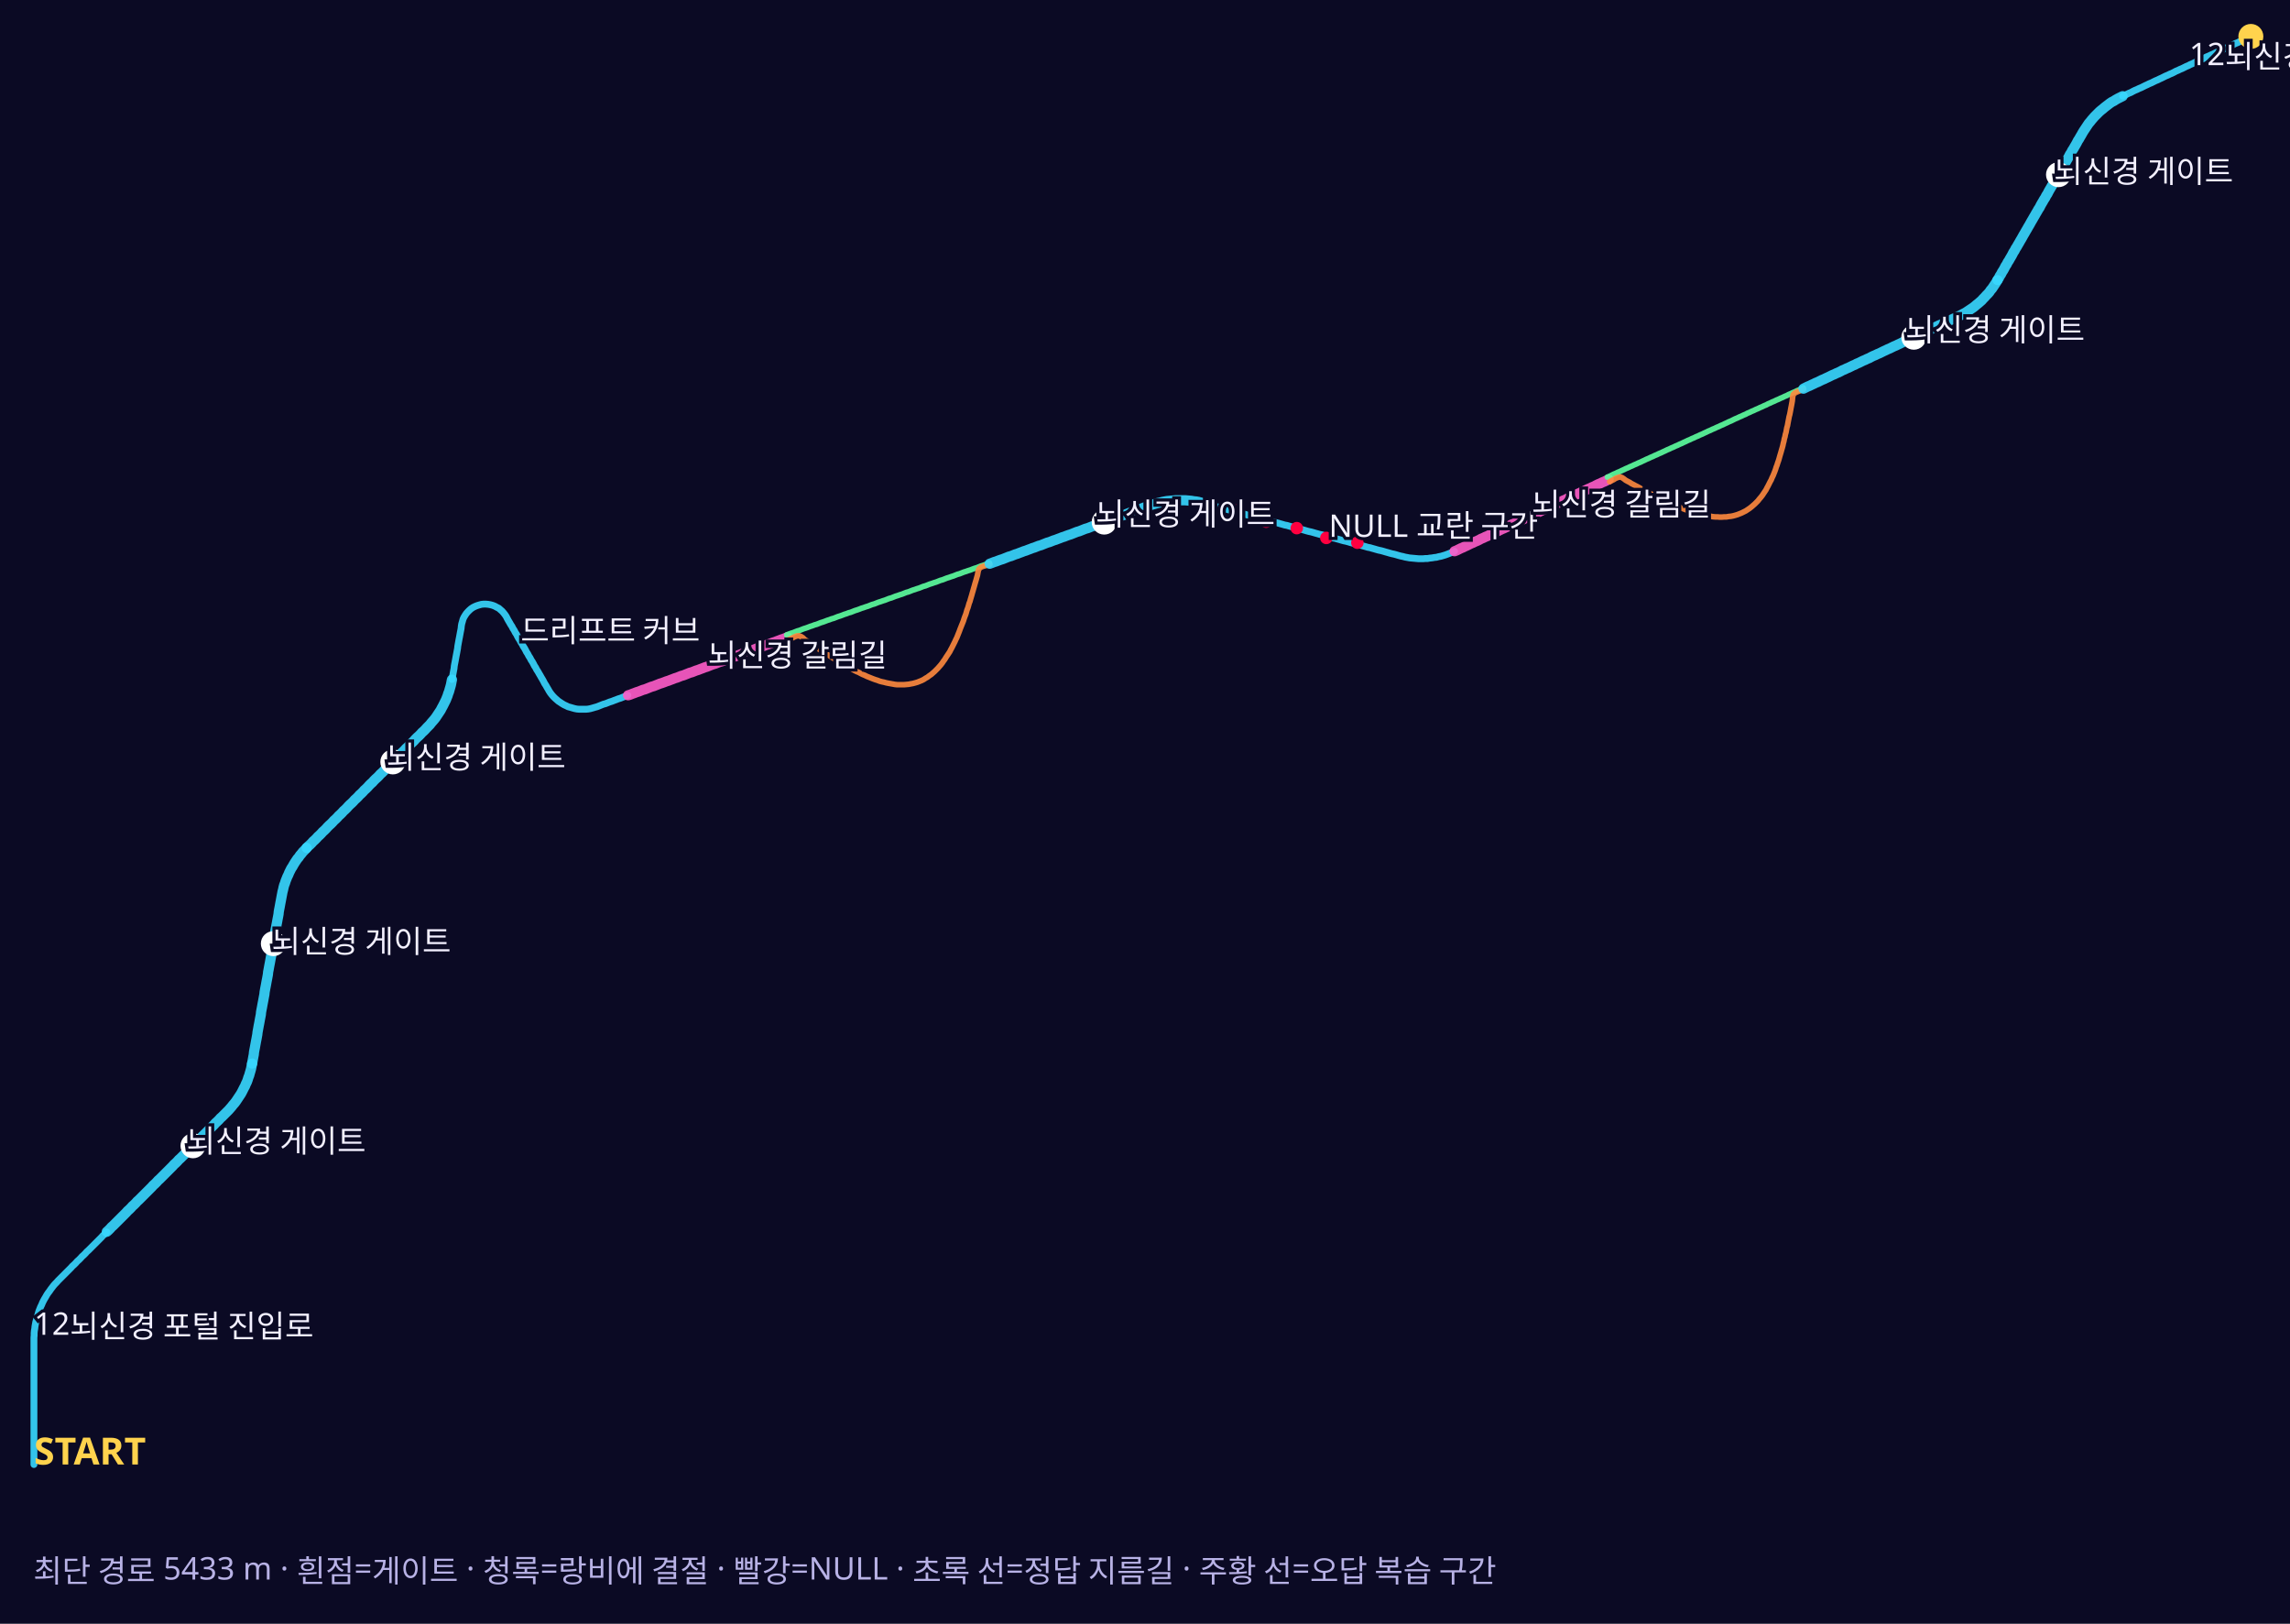
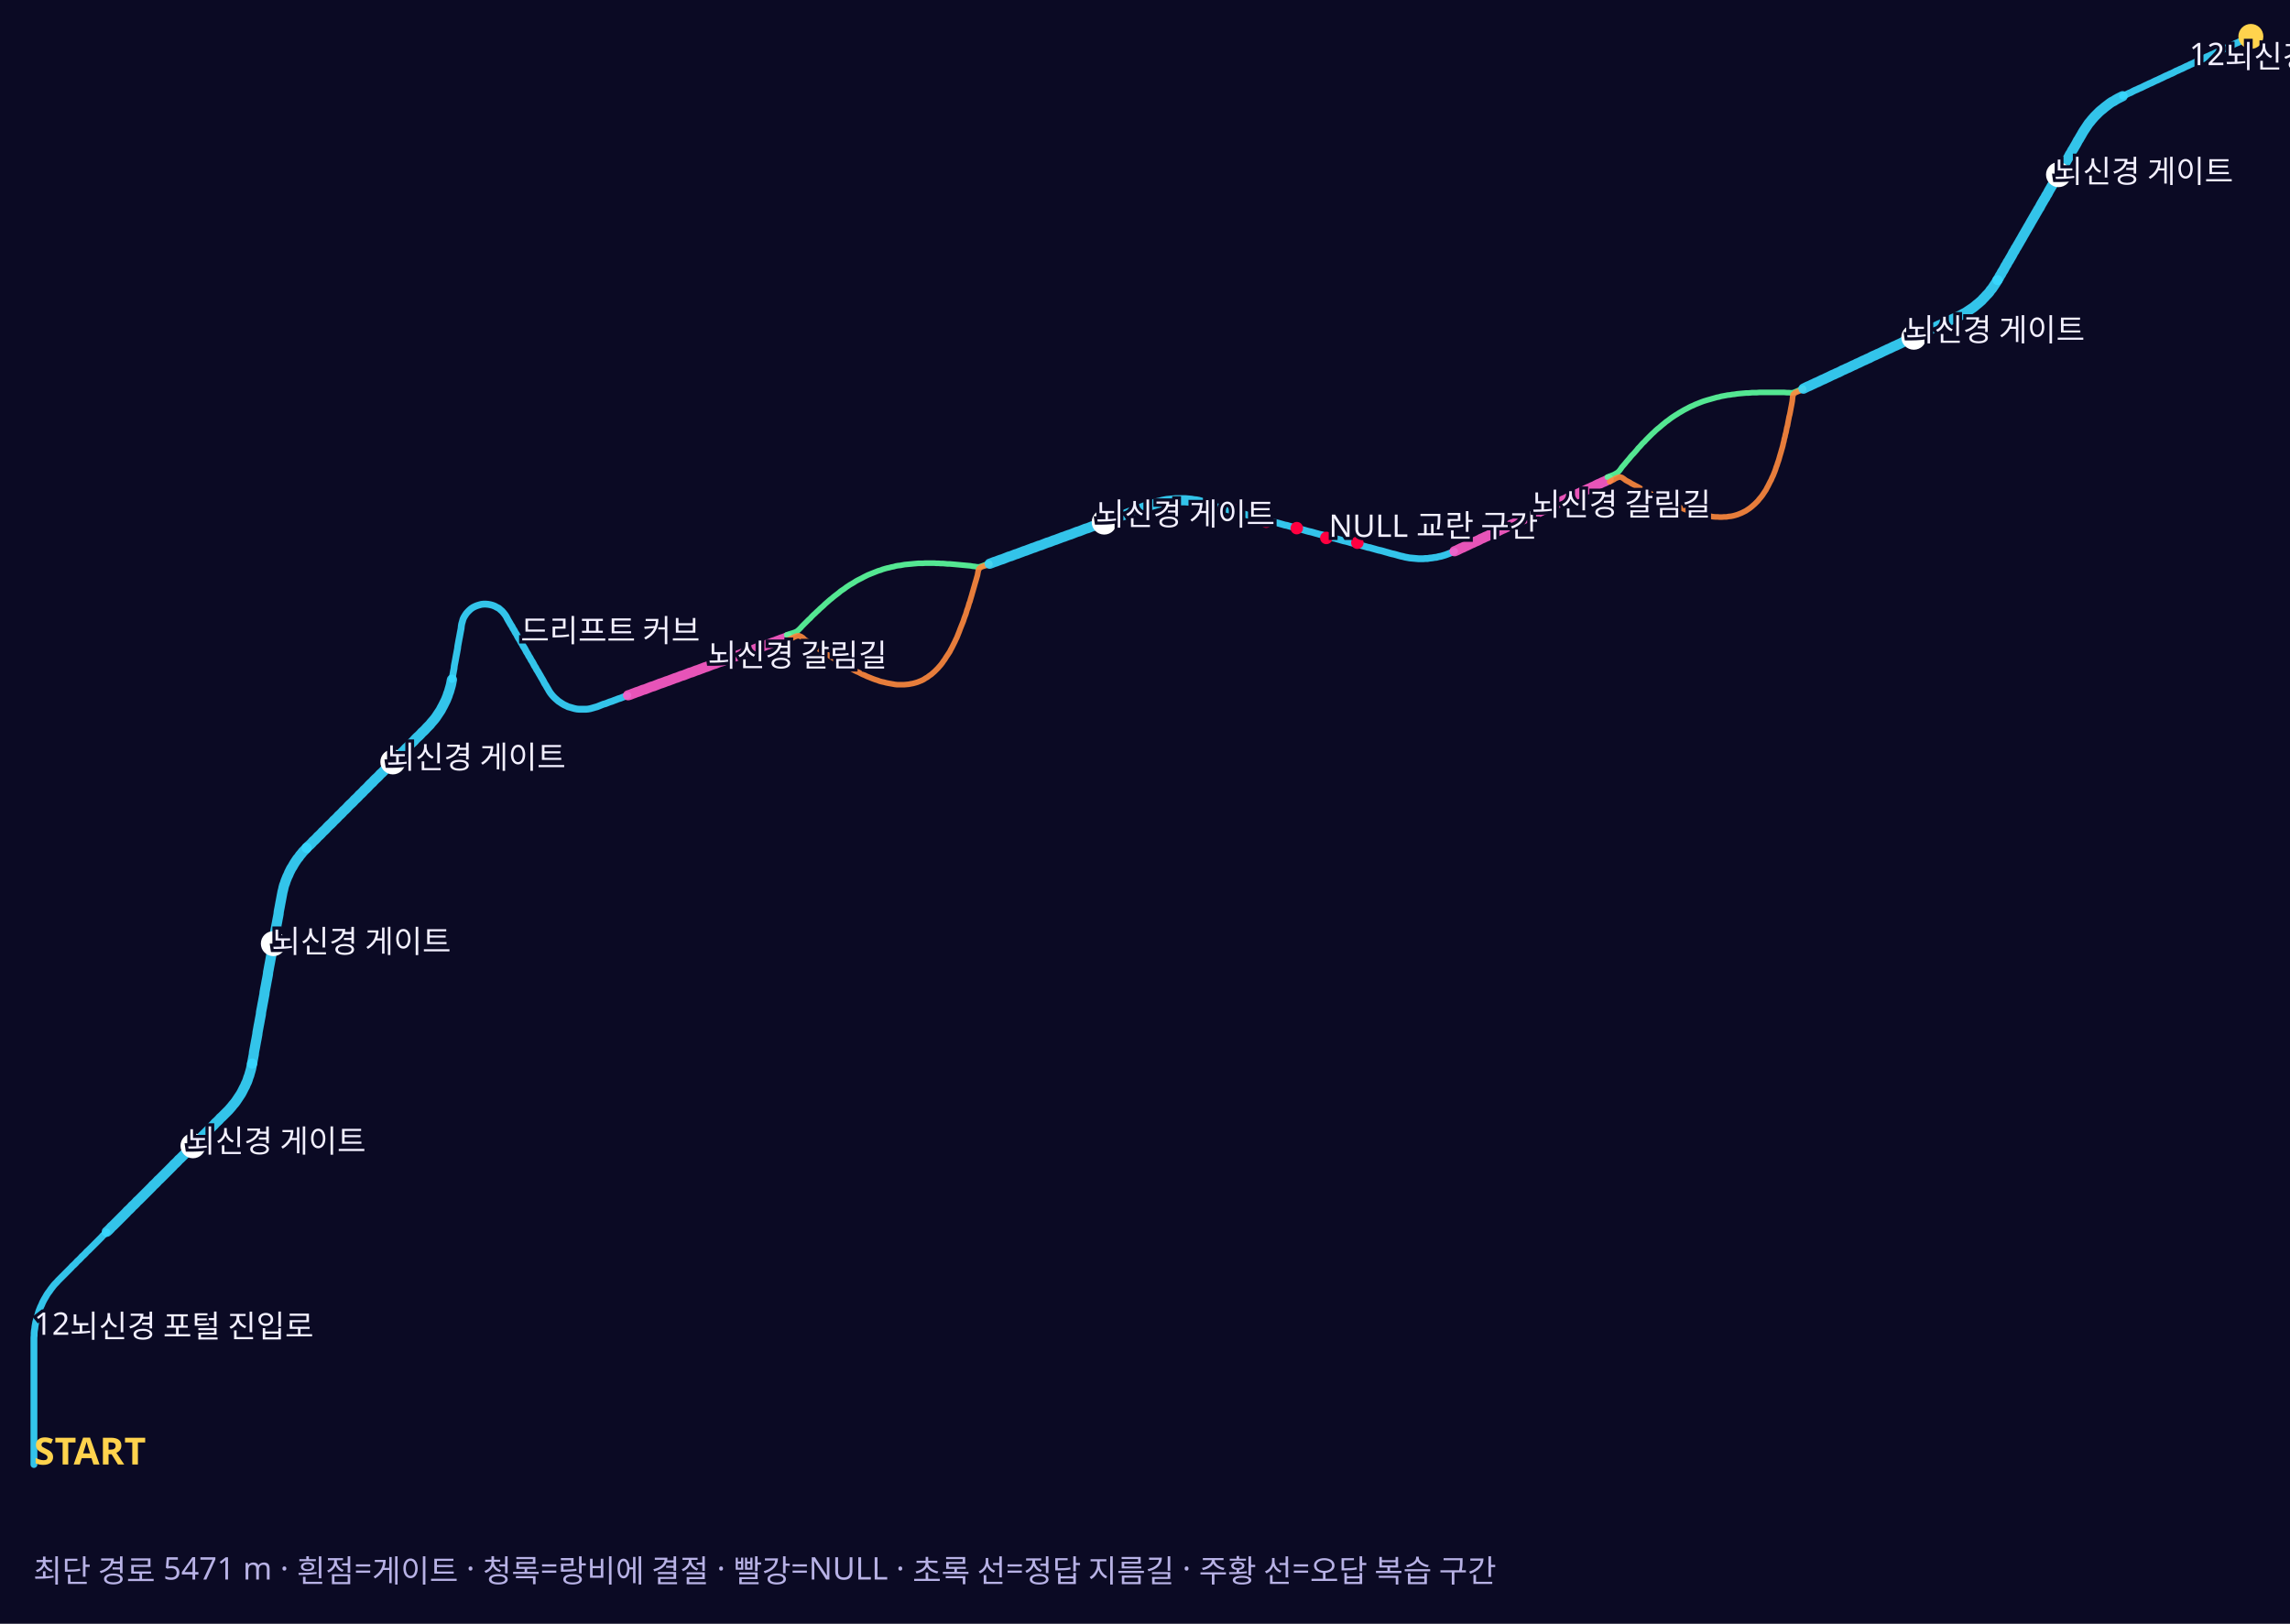
<svg xmlns="http://www.w3.org/2000/svg" width="1100" height="780" font-family="sans-serif">
  <rect width="100%" height="100%" fill="#0B0A24" />
  <polyline points="16.3,703.5 16.3,702.4 16.3,701.3 16.3,700.2 16.3,699.1 16.3,698.0 16.3,697.0 16.3,695.9 16.3,694.8 16.3,693.7 16.3,692.6 16.3,691.5 16.3,690.4 16.3,689.3 16.3,688.3 16.3,687.2 16.3,686.1 16.3,685.0 16.3,683.9 16.3,682.8 16.3,681.7 16.3,680.6 16.3,679.6 16.3,678.5 16.3,677.4 16.3,676.3 16.3,675.2 16.3,674.1 16.3,673.0 16.3,671.9 16.3,670.9 16.3,669.8 16.3,668.7 16.3,667.6 16.3,666.5 16.3,665.4 16.3,664.3 16.3,663.2 16.3,662.2 16.3,661.1 16.3,660.0 16.3,658.9 16.3,657.8 16.3,656.7 16.3,655.6 16.3,654.5 16.3,653.4 16.3,652.4 16.3,651.3 16.3,650.2 16.3,649.1 16.3,648.0 16.3,646.9 16.3,645.8 16.3,644.7 16.3,643.7 16.3,642.6 16.4,641.5 16.4,640.4 16.5,639.3 16.7,638.2 16.8,637.2 17.0,636.1 17.2,635.0 17.5,634.0 17.8,632.9 18.1,631.9 18.4,630.8 18.7,629.8 19.1,628.8 19.5,627.8 20.0,626.8 20.4,625.8 20.9,624.8 21.4,623.9 22.0,622.9 22.5,622.0 23.1,621.1 23.8,620.2 24.4,619.3 25.1,618.4 25.7,617.6 26.4,616.8 27.2,616.0 27.9,615.2 28.7,614.4 29.5,613.6 30.2,612.9 31.0,612.1 31.8,611.3 32.5,610.6 33.3,609.8 34.1,609.0 34.8,608.2 35.6,607.5 36.4,606.7 37.1,605.9 37.9,605.2 38.7,604.4 39.4,603.6 40.2,602.9 41.0,602.1 41.7,601.3 42.5,600.6 43.3,599.8 44.1,599.0 44.8,598.3 45.6,597.5 46.4,596.7 47.1,596.0 47.9,595.2 48.7,594.4 49.4,593.6 50.2,592.9 51.0,592.1 51.3,591.8" fill="none" stroke="#37D8FF" stroke-width="3.3" stroke-linecap="round" opacity="0.9" />
  <polyline points="51.3,591.7 52.1,591.0 52.9,590.2 53.6,589.4 54.4,588.7 55.2,587.9 56.0,587.1 56.7,586.4 57.5,585.6 58.3,584.8 59.0,584.1 59.8,583.3 60.6,582.5 61.3,581.7 62.1,581.0 62.9,580.2 63.6,579.4 64.4,578.7 65.2,577.9 65.9,577.1 66.7,576.4 67.5,575.6 68.3,574.8 69.0,574.1 69.8,573.3 70.6,572.5 71.3,571.8 72.1,571.0 72.9,570.2 73.6,569.4 74.4,568.7 75.2,567.9 75.9,567.1 76.7,566.4 77.5,565.6 78.3,564.8 79.0,564.1 79.8,563.3 80.6,562.5 81.3,561.8 82.1,561.0 82.9,560.2 83.6,559.4 84.4,558.7 85.2,557.9 85.9,557.1 86.7,556.4 87.5,555.6 88.3,554.8 89.0,554.1 89.8,553.3 90.6,552.5 91.3,551.8 92.1,551.0 92.9,550.2 93.6,549.4 94.4,548.7 95.2,547.9 95.9,547.1 96.7,546.4 97.5,545.6 98.3,544.8 99.0,544.1 99.8,543.3 100.6,542.5 101.3,541.8 102.1,541.0 102.9,540.2 103.6,539.4 104.4,538.7 105.2,537.9 105.9,537.1 106.7,536.4 107.5,535.6 108.3,534.8 109.0,534.1 109.8,533.3 110.5,532.5 111.2,531.7 111.9,530.8 112.6,530.0 113.3,529.1 113.9,528.2 114.5,527.3 115.1,526.4 115.7,525.5 116.2,524.6 116.7,523.6 117.2,522.6 117.7,521.7 118.1,520.7 118.6,519.7 119.0,518.6 119.3,517.6 119.7,516.6 120.0,515.5 120.3,514.5 120.6,513.4 120.8,512.4 121.0,511.3 121.1,510.9" fill="none" stroke="#37D8FF" stroke-width="4.9" stroke-linecap="round" opacity="0.9" />
  <polyline points="121.1,510.9 121.3,509.8 121.5,508.7 121.7,507.6 121.9,506.6 122.0,505.5 122.2,504.4 122.4,503.4 122.6,502.3 122.8,501.2 123.0,500.1 123.2,499.1 123.4,498.0 123.6,496.9 123.7,495.9 123.9,494.8 124.1,493.7 124.3,492.6 124.5,491.6 124.7,490.5 124.9,489.4 125.1,488.4 125.3,487.3 125.4,486.2 125.6,485.1 125.8,484.1 126.0,483.0 126.2,481.9 126.4,480.9 126.6,479.8 126.8,478.7 127.0,477.7 127.1,476.6 127.3,475.5 127.5,474.4 127.7,473.4 127.9,472.3 128.1,471.2 128.3,470.2 128.5,469.1 128.7,468.0 128.8,466.9 129.0,465.9 129.2,464.8 129.4,463.7 129.6,462.7 129.8,461.6 130.0,460.5 130.2,459.4 130.4,458.4 130.5,457.3 130.7,456.2 130.9,455.2 131.1,454.1 131.3,453.0 131.5,451.9 131.7,450.9 131.9,449.8 132.1,448.7 132.2,447.7 132.4,446.6 132.6,445.5 132.8,444.4 133.0,443.4 133.2,442.3 133.4,441.2 133.6,440.2 133.8,439.1 133.9,438.0 134.1,436.9 134.3,435.9 134.5,434.8 134.7,433.7 134.9,432.7 135.1,431.6 135.3,430.5 135.5,429.5 135.7,428.4 136.0,427.3 136.2,426.3 136.5,425.2 136.9,424.2 137.2,423.2 137.6,422.2 138.0,421.2 138.5,420.2 138.9,419.2 139.4,418.2 139.9,417.2 140.5,416.3 141.0,415.4 141.6,414.4 142.2,413.5 142.8,412.6 143.5,411.8 144.1,410.9 144.8,410.1 145.5,409.2 146.3,408.4 147.0,407.7 147.3,407.3" fill="none" stroke="#37D8FF" stroke-width="4.9" stroke-linecap="round" opacity="0.9" />
  <polyline points="147.3,407.3 148.1,406.5 148.9,405.8 149.7,405.0 150.4,404.2 151.2,403.5 152.0,402.7 152.7,401.9 153.5,401.2 154.3,400.4 155.0,399.6 155.8,398.9 156.6,398.1 157.3,397.3 158.1,396.5 158.9,395.8 159.7,395.0 160.4,394.2 161.2,393.5 162.0,392.7 162.7,391.9 163.5,391.2 164.3,390.4 165.0,389.6 165.8,388.9 166.6,388.1 167.3,387.3 168.1,386.5 168.9,385.8 169.7,385.0 170.4,384.2 171.2,383.5 172.0,382.7 172.7,381.9 173.5,381.2 174.3,380.4 175.0,379.6 175.8,378.9 176.6,378.1 177.3,377.3 178.1,376.5 178.9,375.8 179.6,375.0 180.4,374.2 181.2,373.5 182.0,372.7 182.7,371.9 183.5,371.2 184.3,370.4 185.0,369.6 185.8,368.9 186.6,368.1 187.3,367.3 188.1,366.5 188.9,365.8 189.6,365.0 190.4,364.2 191.2,363.5 192.0,362.7 192.7,361.9 193.5,361.2 194.3,360.4 195.0,359.6 195.8,358.9 196.6,358.1 197.3,357.3 198.1,356.6 198.9,355.8 199.6,355.0 200.4,354.2 201.2,353.5 202.0,352.7 202.7,351.9 203.5,351.2 204.3,350.4 205.0,349.6 205.8,348.8 206.5,348.1 207.2,347.2 207.9,346.4 208.6,345.6 209.3,344.7 209.9,343.8 210.5,342.9 211.1,342.0 211.7,341.1 212.2,340.1 212.7,339.2 213.2,338.2 213.7,337.2 214.2,336.2 214.6,335.2 215.0,334.2 215.3,333.2 215.7,332.2 216.0,331.1 216.3,330.1 216.6,329.0 216.8,328.0 217.0,326.9 217.1,326.5" fill="none" stroke="#37D8FF" stroke-width="4.9" stroke-linecap="round" opacity="0.9" />
  <polyline points="217.1,326.4 217.3,325.3 217.5,324.3 217.7,323.2 217.9,322.1 218.1,321.1 218.2,320.0 218.4,318.9 218.6,317.9 218.8,316.8 219.0,315.7 219.2,314.6 219.4,313.6 219.6,312.5 219.8,311.4 219.9,310.4 220.1,309.3 220.3,308.2 220.5,307.1 220.7,306.1 220.9,305.0 221.1,303.9 221.3,302.9 221.5,301.8 221.6,300.7 221.8,299.6 222.1,298.6 222.4,297.5 222.8,296.6 223.4,295.6 224.0,294.7 224.7,293.9 225.5,293.1 226.3,292.4 227.2,291.8 228.2,291.3 229.2,290.9 230.2,290.6 231.3,290.3 232.4,290.2 233.4,290.2 234.5,290.3 235.6,290.5 236.7,290.8 237.7,291.2 238.6,291.7 239.6,292.2 240.4,292.9 241.2,293.6 241.9,294.4 242.6,295.3 243.2,296.2 243.7,297.2 244.2,298.1 244.8,299.1 245.3,300.0 245.9,300.9 246.4,301.9 247.0,302.8 247.5,303.8 248.1,304.7 248.6,305.7 249.1,306.6 249.7,307.5 250.2,308.5 250.8,309.4 251.3,310.4 251.9,311.3 252.4,312.2 252.9,313.2 253.5,314.1 254.0,315.1 254.6,316.0 255.1,317.0 255.7,317.9 256.2,318.8 256.7,319.8 257.3,320.7 257.8,321.7 258.4,322.6 258.9,323.5 259.5,324.5 260.0,325.4 260.6,326.4 261.1,327.3 261.6,328.3 262.2,329.2 262.7,330.1 263.3,331.1 263.8,332.0 264.4,332.9 265.1,333.8 265.8,334.6 266.6,335.4 267.4,336.1 268.2,336.8 269.1,337.4 270.0,338.0 271.0,338.6 271.9,339.0 272.9,339.5 274.0,339.8 275.0,340.1 276.1,340.4 277.1,340.6 278.2,340.7 279.3,340.7 280.4,340.7 281.5,340.7 282.6,340.6 283.6,340.4 284.7,340.1 285.7,339.8 286.8,339.5 287.8,339.1 288.8,338.7 289.8,338.3 290.9,338.0 291.9,337.6 292.9,337.2 293.9,336.9 294.9,336.5 296.0,336.1 297.0,335.7 298.0,335.4 299.0,335.0 300.0,334.6 301.1,334.3 301.6,334.0" fill="none" stroke="#37D8FF" stroke-width="3.3" stroke-linecap="round" opacity="0.9" />
  <polyline points="301.7,334.0 302.7,333.7 303.7,333.3 304.8,332.9 305.8,332.5 306.8,332.2 307.8,331.8 308.8,331.4 309.9,331.1 310.9,330.7 311.9,330.3 312.9,329.9 314.0,329.6 315.0,329.2 316.0,328.8 317.0,328.4 318.0,328.1 319.1,327.7 320.1,327.3 321.1,327.0 322.1,326.6 323.2,326.2 324.2,325.8 325.2,325.5 326.2,325.1 327.2,324.7 328.3,324.4 329.3,324.0 330.3,323.6 331.3,323.2 332.4,322.9 333.4,322.5 334.4,322.1 335.4,321.8 336.4,321.4 337.5,321.0 338.5,320.6 339.5,320.3 340.5,319.9 341.5,319.5 342.6,319.1 343.6,318.8 344.6,318.4 345.6,318.0 346.7,317.7 347.7,317.3 348.7,316.9 349.7,316.5 350.7,316.2 351.8,315.8 352.8,315.4 353.8,315.1 354.8,314.7 355.9,314.3 356.9,313.9 357.9,313.6 358.9,313.2 359.9,312.8 361.0,312.5 362.0,312.1 363.0,311.7 364.0,311.3 365.1,311.0 366.1,310.6 367.1,310.2 368.1,309.8 369.1,309.5 370.2,309.1 371.2,308.7 372.2,308.4 373.2,308.0 374.3,307.6 375.3,307.2 376.3,306.9 377.3,306.5 378.3,306.1 378.3,306.1" fill="none" stroke="#FF5CC8" stroke-width="4.9" stroke-linecap="round" opacity="0.9" />
-   <polyline points="377.9,305.0 378.9,304.6 380.0,304.2 381.0,303.9 382.0,303.5 383.0,303.1 384.1,302.8 385.1,302.4 386.1,302.0 387.1,301.7 388.2,301.3 389.2,300.9 390.2,300.6 391.2,300.2 392.3,299.9 393.3,299.5 394.3,299.1 395.3,298.8 396.4,298.4 397.4,298.0 398.4,297.7 399.4,297.3 400.5,297.0 401.5,296.6 402.5,296.2 403.5,295.9 404.6,295.5 405.6,295.1 406.6,294.8 407.6,294.4 408.7,294.1 409.7,293.7 410.7,293.3 411.7,293.0 412.8,292.6 413.8,292.2 414.8,291.9 415.9,291.5 416.9,291.2 417.9,290.8 418.9,290.4 420.0,290.1 421.0,289.7 422.0,289.3 423.0,289.0 424.1,288.6 425.1,288.3 426.1,287.9 427.1,287.5 428.2,287.2 429.2,286.8 430.2,286.4 431.2,286.1 432.3,285.7 433.3,285.4 434.3,285.0 435.3,284.6 436.4,284.3 437.4,283.9 438.4,283.5 439.4,283.2 440.5,282.8 441.5,282.5 442.5,282.1 443.5,281.7 444.6,281.4 445.6,281.0 446.6,280.6 447.6,280.3 448.7,279.9 449.7,279.6 450.7,279.2 451.7,278.8 452.8,278.5 453.8,278.1 454.8,277.7 455.8,277.4 456.9,277.0 457.9,276.7 458.9,276.3 459.9,275.9 461.0,275.6 462.0,275.2 463.0,274.8 464.0,274.5 465.1,274.1 466.1,273.8 467.1,273.4 468.2,273.0 469.2,272.7 470.2,272.3 471.2,271.9 472.2,271.6 473.3,271.2 474.3,270.8 475.3,270.4 475.3,270.4" fill="none" stroke="#5CFF9D" stroke-width="2.7" stroke-linecap="round" opacity="0.9" />
+   <polyline points="377.9,305.0 379.0,304.6 380.0,304.3 381.0,304.0 382.1,303.6 383.0,303.1 383.8,302.4 384.6,301.6 385.3,300.8 386.1,300.0 386.8,299.3 387.6,298.5 388.4,297.7 389.2,297.0 389.9,296.2 390.7,295.4 391.5,294.7 392.3,293.9 393.1,293.2 393.9,292.4 394.7,291.7 395.5,291.0 396.3,290.2 397.1,289.5 397.9,288.8 398.7,288.1 399.6,287.4 400.4,286.7 401.3,286.0 402.1,285.4 403.0,284.7 403.8,284.0 404.7,283.4 405.6,282.8 406.5,282.1 407.4,281.5 408.3,280.9 409.2,280.4 410.2,279.8 411.1,279.2 412.0,278.7 413.0,278.2 414.0,277.7 414.9,277.2 415.9,276.7 416.9,276.2 417.9,275.8 418.9,275.4 419.9,275.0 420.9,274.6 421.9,274.2 423.0,273.9 424.0,273.5 425.0,273.2 426.1,272.9 427.1,272.7 428.2,272.4 429.3,272.2 430.3,271.9 431.4,271.7 432.5,271.6 433.5,271.4 434.6,271.2 435.7,271.1 436.8,271.0 437.9,270.9 438.9,270.8 440.0,270.7 441.1,270.6 442.2,270.6 443.3,270.6 444.4,270.5 445.5,270.5 446.5,270.5 447.6,270.5 448.7,270.5 449.8,270.6 450.9,270.6 452.0,270.7 453.1,270.7 454.2,270.8 455.2,270.9 456.3,270.9 457.4,271.0 458.5,271.1 459.6,271.2 460.7,271.3 461.7,271.4 462.8,271.5 463.9,271.6 465.0,271.7 466.1,271.8 467.2,272.0 468.2,272.1 469.3,272.3 470.4,272.3 471.4,272.0 472.5,271.6 473.5,271.2 474.5,270.8 475.3,270.5" fill="none" stroke="#5CFF9D" stroke-width="2.7" stroke-linecap="round" opacity="0.9" />
  <polyline points="378.8,307.3 379.8,306.9 380.7,306.4 381.7,305.9 382.7,305.5 383.8,305.4 384.8,305.8 385.7,306.4 386.5,307.2 387.4,307.8 388.3,308.4 389.2,309.0 390.1,309.6 391.0,310.2 391.9,310.8 392.8,311.4 393.7,312.0 394.6,312.6 395.6,313.2 396.5,313.8 397.4,314.4 398.3,314.9 399.2,315.5 400.2,316.1 401.1,316.7 402.0,317.2 402.9,317.8 403.9,318.4 404.8,318.9 405.8,319.4 406.7,320.0 407.6,320.5 408.6,321.0 409.6,321.6 410.5,322.1 411.5,322.6 412.5,323.0 413.4,323.5 414.4,324.0 415.4,324.4 416.4,324.9 417.4,325.3 418.4,325.7 419.4,326.1 420.5,326.5 421.5,326.8 422.5,327.2 423.6,327.5 424.6,327.7 425.7,328.0 426.7,328.2 427.8,328.4 428.9,328.6 430.0,328.8 431.0,328.9 432.1,328.9 433.2,328.9 434.3,328.9 435.4,328.8 436.5,328.7 437.5,328.5 438.6,328.3 439.7,328.0 440.7,327.7 441.7,327.3 442.7,326.9 443.7,326.4 444.6,325.8 445.5,325.3 446.4,324.6 447.3,324.0 448.1,323.3 448.9,322.6 449.7,321.8 450.5,321.0 451.2,320.2 451.9,319.4 452.6,318.5 453.2,317.6 453.8,316.8 454.4,315.8 455.0,314.9 455.6,314.0 456.2,313.1 456.7,312.1 457.2,311.2 457.7,310.2 458.2,309.2 458.7,308.2 459.1,307.3 459.6,306.3 460.0,305.3 460.4,304.3 460.8,303.3 461.2,302.2 461.6,301.2 462.0,300.2 462.4,299.2 462.8,298.2 463.1,297.2 463.5,296.1 463.9,295.1 464.2,294.1 464.5,293.0 464.9,292.0 465.2,291.0 465.5,289.9 465.9,288.9 466.2,287.8 466.5,286.8 466.8,285.8 467.1,284.7 467.4,283.7 467.7,282.6 468.0,281.6 468.3,280.5 468.6,279.5 468.9,278.5 469.2,277.4 469.5,276.4 469.7,275.3 469.9,274.2 470.3,273.2 471.1,272.5 472.1,272.1 473.1,271.8 474.2,271.5 475.2,271.2 475.5,271.1" fill="none" stroke="#FF8A3D" stroke-width="2.7" stroke-linecap="round" opacity="0.9" />
  <polyline points="475.4,270.8 476.5,270.4 477.5,270.0 478.5,269.7 479.5,269.3 480.6,268.9 481.6,268.6 482.6,268.2 483.6,267.8 484.6,267.4 485.7,267.1 486.7,266.7 487.7,266.3 488.7,266.0 489.7,265.6 490.8,265.2 491.8,264.8 492.8,264.5 493.8,264.1 494.9,263.7 495.9,263.3 496.9,263.0 497.9,262.6 498.9,262.2 500.0,261.9 501.0,261.5 502.0,261.1 503.0,260.7 504.1,260.4 505.1,260.0 506.1,259.6 507.1,259.3 508.1,258.9 509.2,258.5 510.2,258.1 511.2,257.8 512.2,257.4 513.3,257.0 514.3,256.7 515.3,256.3 516.3,255.9 517.3,255.5 518.4,255.2 519.4,254.8 520.4,254.4 521.4,254.0 522.5,253.7 523.5,253.3 524.5,252.9 525.5,252.6 526.5,252.2 527.6,251.8 528.6,251.4 529.6,251.1 530.6,250.7 531.7,250.3 532.7,250.0 533.7,249.6 534.7,249.2 535.7,248.8 536.8,248.5 537.8,248.1 538.8,247.7 539.8,247.4 540.9,247.0 541.9,246.6 542.9,246.2 543.9,245.9 544.9,245.5 546.0,245.1 547.0,244.7 548.0,244.4 549.0,244.0 550.1,243.6 551.1,243.3 552.1,242.9 553.1,242.5 554.2,242.2 555.2,241.9 556.3,241.6 557.3,241.4 558.4,241.1 559.4,240.9 560.5,240.7 561.6,240.6 562.7,240.5 563.8,240.4 564.8,240.3 565.9,240.3 567.0,240.3 568.1,240.3 569.2,240.3 570.3,240.4 571.4,240.5 572.4,240.6 573.5,240.8 574.6,240.9 575.7,241.1 576.7,241.4 577.8,241.6 578.2,241.7" fill="none" stroke="#37D8FF" stroke-width="4.9" stroke-linecap="round" opacity="0.9" />
  <polyline points="578.2,241.7 579.3,242.0 580.3,242.3 581.4,242.6 582.4,242.9 583.5,243.2 584.5,243.4 585.6,243.7 586.6,244.0 587.7,244.3 588.7,244.6 589.8,244.8 590.8,245.1 591.9,245.4 592.9,245.7 594.0,246.0 595.0,246.2 596.1,246.5 597.1,246.8 598.2,247.1 599.2,247.4 600.3,247.7 601.3,247.9 602.4,248.2 603.5,248.5 604.5,248.8 605.6,249.1 606.6,249.3 607.7,249.6 608.7,249.9 609.8,250.2 610.8,250.5 611.9,250.8 612.9,251.0 614.0,251.3 615.0,251.6 616.1,251.9 617.1,252.2 618.2,252.4 619.2,252.7 620.3,253.0 621.3,253.3 622.4,253.6 623.4,253.8 624.5,254.1 625.5,254.4 626.6,254.7 627.6,255.0 628.7,255.3 629.7,255.5 630.8,255.8 631.8,256.1 632.9,256.4 633.9,256.7 635.0,256.9 636.0,257.2 637.1,257.5 638.1,257.8 639.2,258.1 640.2,258.4 641.3,258.6 642.3,258.9 643.4,259.2 644.4,259.5 645.5,259.8 646.5,260.0 647.6,260.3 648.6,260.6 649.7,260.9 650.7,261.2 651.8,261.5 652.8,261.7 653.9,262.0 654.9,262.3 656.0,262.6 657.0,262.9 658.1,263.1 659.1,263.4 660.2,263.7 661.2,264.0 662.3,264.3 663.3,264.5 664.4,264.8 665.4,265.1 666.5,265.4 667.5,265.7 668.6,266.0 669.6,266.2 670.7,266.5 671.7,266.8 672.8,267.1 673.8,267.3 674.9,267.6 676.0,267.8 677.0,268.0 678.1,268.1 679.2,268.2 680.3,268.3 681.4,268.4 682.5,268.4 683.6,268.4 684.6,268.3 685.7,268.3 686.8,268.1 687.9,268.0 689.0,267.8 690.0,267.7 691.1,267.4 692.2,267.2 693.2,266.9 694.2,266.6 695.3,266.2 696.3,265.8 697.3,265.4 698.3,265.0 698.7,264.8" fill="none" stroke="#37D8FF" stroke-width="3.3" stroke-linecap="round" opacity="0.9" />
  <polyline points="698.7,264.8 699.7,264.4 700.7,263.9 701.7,263.4 702.7,263.0 703.7,262.5 704.6,262.1 705.6,261.6 706.6,261.1 707.6,260.7 708.6,260.2 709.6,259.8 710.6,259.3 711.5,258.8 712.5,258.4 713.5,257.9 714.5,257.5 715.5,257.0 716.5,256.5 717.5,256.1 718.4,255.6 719.4,255.2 720.4,254.7 721.4,254.2 722.4,253.8 723.4,253.3 724.4,252.9 725.3,252.4 726.3,251.9 727.3,251.5 728.3,251.0 729.3,250.6 730.3,250.1 731.3,249.6 732.2,249.2 733.2,248.7 734.2,248.3 735.2,247.8 736.2,247.3 737.2,246.9 738.2,246.4 739.1,246.0 740.1,245.5 741.1,245.0 742.1,244.6 743.1,244.1 744.1,243.7 745.1,243.2 746.0,242.7 747.0,242.3 748.0,241.8 749.0,241.4 750.0,240.9 751.0,240.4 752.0,240.0 752.9,239.5 753.9,239.1 754.9,238.6 755.9,238.2 756.9,237.7 757.9,237.2 758.9,236.8 759.8,236.3 760.8,235.9 761.8,235.4 762.8,234.9 763.8,234.5 764.8,234.0 765.8,233.6 766.7,233.1 767.7,232.6 768.7,232.2 769.7,231.7 770.7,231.3 771.7,230.8 772.7,230.3" fill="none" stroke="#FF5CC8" stroke-width="4.9" stroke-linecap="round" opacity="0.9" />
-   <polyline points="772.1,229.2 773.1,228.8 774.1,228.3 775.1,227.8 776.1,227.4 777.1,226.9 778.1,226.5 779.1,226.0 780.0,225.6 781.0,225.1 782.0,224.7 783.0,224.2 784.0,223.8 785.0,223.3 786.0,222.9 787.0,222.4 788.0,222.0 789.0,221.5 789.9,221.1 790.9,220.6 791.9,220.2 792.9,219.7 793.9,219.3 794.9,218.8 795.9,218.4 796.9,217.9 797.9,217.5 798.9,217.0 799.8,216.6 800.8,216.1 801.8,215.7 802.8,215.2 803.8,214.8 804.8,214.3 805.8,213.9 806.8,213.4 807.8,213.0 808.8,212.5 809.7,212.1 810.7,211.6 811.7,211.2 812.7,210.7 813.7,210.3 814.7,209.8 815.7,209.4 816.7,208.9 817.7,208.5 818.7,208.0 819.6,207.6 820.6,207.1 821.6,206.7 822.6,206.2 823.6,205.8 824.6,205.3 825.6,204.9 826.6,204.4 827.6,204.0 828.6,203.5 829.5,203.1 830.5,202.6 831.5,202.2 832.5,201.7 833.5,201.2 834.5,200.8 835.5,200.3 836.5,199.9 837.5,199.4 838.5,199.0 839.4,198.5 840.4,198.1 841.4,197.6 842.4,197.2 843.4,196.7 844.4,196.3 845.4,195.8 846.4,195.4 847.4,194.9 848.4,194.5 849.3,194.0 850.3,193.6 851.3,193.1 852.3,192.7 853.3,192.2 854.3,191.8 855.3,191.3 856.3,190.9 857.3,190.4 858.3,190.0 859.2,189.5 860.2,189.1 861.2,188.6 862.2,188.2 863.2,187.7 864.2,187.3 865.2,186.8 866.2,186.3 866.2,186.3" fill="none" stroke="#5CFF9D" stroke-width="2.7" stroke-linecap="round" opacity="0.9" />
+   <polyline points="772.1,229.2 773.1,228.8 774.2,228.4 775.2,228.0 776.1,227.5 777.1,226.9 777.8,226.2 778.5,225.3 779.1,224.4 779.8,223.6 780.5,222.8 781.2,221.9 781.9,221.1 782.6,220.3 783.3,219.4 784.0,218.6 784.8,217.8 785.5,217.0 786.2,216.2 786.9,215.3 787.7,214.5 788.4,213.7 789.1,212.9 789.9,212.2 790.6,211.4 791.4,210.6 792.2,209.8 792.9,209.1 793.7,208.3 794.5,207.6 795.3,206.8 796.1,206.1 797.0,205.4 797.8,204.7 798.6,204.0 799.5,203.3 800.3,202.6 801.2,202.0 802.1,201.3 802.9,200.7 803.8,200.1 804.7,199.5 805.7,198.9 806.6,198.3 807.5,197.8 808.5,197.2 809.4,196.7 810.4,196.2 811.3,195.7 812.3,195.2 813.3,194.8 814.3,194.3 815.3,193.9 816.3,193.5 817.3,193.1 818.4,192.7 819.4,192.4 820.4,192.1 821.5,191.8 822.5,191.5 823.6,191.2 824.6,190.9 825.7,190.7 826.7,190.4 827.8,190.2 828.9,190.0 829.9,189.8 831.0,189.7 832.1,189.5 833.2,189.4 834.3,189.2 835.3,189.1 836.4,189.0 837.5,188.9 838.6,188.8 839.7,188.8 840.8,188.7 841.8,188.6 842.9,188.6 844.0,188.6 845.1,188.5 846.2,188.5 847.3,188.5 848.4,188.5 849.5,188.5 850.5,188.5 851.6,188.5 852.7,188.5 853.8,188.5 854.9,188.5 856.0,188.5 857.1,188.5 858.2,188.6 859.2,188.6 860.3,188.7 861.4,188.6 862.4,188.2 863.4,187.8 864.4,187.3 865.3,186.7 866.1,186.4" fill="none" stroke="#5CFF9D" stroke-width="2.7" stroke-linecap="round" opacity="0.9" />
  <polyline points="773.2,231.4 774.1,230.9 775.1,230.4 776.0,229.8 777.0,229.4 778.1,229.1 779.1,229.4 780.0,230.0 780.9,230.7 781.8,231.2 782.8,231.7 783.7,232.3 784.7,232.8 785.6,233.3 786.6,233.8 787.5,234.3 788.5,234.9 789.5,235.4 790.4,235.9 791.4,236.4 792.4,236.9 793.3,237.4 794.3,237.9 795.3,238.4 796.2,238.9 797.2,239.3 798.2,239.8 799.2,240.3 800.1,240.8 801.1,241.2 802.1,241.7 803.1,242.1 804.1,242.6 805.1,243.0 806.1,243.4 807.1,243.8 808.1,244.2 809.1,244.6 810.2,245.0 811.2,245.3 812.2,245.7 813.3,246.0 814.3,246.3 815.3,246.6 816.4,246.9 817.4,247.2 818.5,247.4 819.6,247.6 820.6,247.8 821.7,248.0 822.8,248.2 823.9,248.3 825.0,248.3 826.0,248.4 827.1,248.4 828.2,248.3 829.3,248.3 830.4,248.1 831.5,248.0 832.5,247.8 833.6,247.5 834.6,247.2 835.6,246.8 836.6,246.4 837.6,245.9 838.6,245.4 839.5,244.8 840.4,244.2 841.3,243.5 842.1,242.8 842.9,242.1 843.7,241.3 844.4,240.6 845.1,239.7 845.8,238.9 846.5,238.0 847.1,237.1 847.7,236.2 848.3,235.3 848.8,234.3 849.3,233.4 849.8,232.4 850.3,231.4 850.8,230.5 851.2,229.5 851.7,228.5 852.1,227.5 852.5,226.5 852.9,225.4 853.2,224.4 853.6,223.4 853.9,222.4 854.3,221.3 854.6,220.3 854.9,219.2 855.2,218.2 855.5,217.2 855.8,216.1 856.1,215.1 856.4,214.0 856.6,213.0 856.9,211.9 857.1,210.8 857.4,209.8 857.6,208.7 857.9,207.7 858.1,206.6 858.3,205.5 858.6,204.5 858.8,203.4 859.0,202.3 859.2,201.3 859.4,200.2 859.7,199.1 859.9,198.1 860.1,197.0 860.3,195.9 860.5,194.9 860.7,193.8 860.9,192.7 861.0,191.7 861.1,190.6 861.4,189.5 862.1,188.8 863.1,188.3 864.1,187.9 865.1,187.5 866.2,187.1 866.4,187.0" fill="none" stroke="#FF8A3D" stroke-width="2.7" stroke-linecap="round" opacity="0.9" />
  <polyline points="866.3,186.7 867.3,186.2 868.3,185.7 869.3,185.3 870.3,184.8 871.2,184.4 872.2,183.9 873.2,183.5 874.2,183.0 875.2,182.5 876.2,182.1 877.2,181.6 878.1,181.2 879.1,180.7 880.1,180.2 881.1,179.8 882.1,179.3 883.1,178.9 884.1,178.4 885.0,177.9 886.0,177.5 887.0,177.0 888.0,176.6 889.0,176.1 890.0,175.6 891.0,175.2 891.9,174.7 892.9,174.3 893.9,173.8 894.9,173.3 895.9,172.9 896.9,172.4 897.9,172.0 898.8,171.5 899.8,171.0 900.8,170.6 901.8,170.1 902.8,169.7 903.8,169.2 904.8,168.7 905.7,168.3 906.7,167.8 907.7,167.4 908.7,166.9 909.7,166.4 910.7,166.0 911.7,165.5 912.6,165.1 913.6,164.6 914.6,164.1 915.6,163.7 916.6,163.2 917.6,162.8 918.6,162.3 919.5,161.8 920.5,161.4 921.5,160.9 922.5,160.5 923.5,160.0 924.5,159.5 925.5,159.1 926.4,158.6 927.4,158.2 928.4,157.7 929.4,157.2 930.4,156.8 931.4,156.3 932.4,155.9 933.3,155.4 934.3,155.0 935.3,154.5 936.3,154.0 937.3,153.6 938.3,153.1 939.3,152.7 940.2,152.2 941.2,151.7 942.2,151.2 943.1,150.7 944.1,150.2 945.0,149.6 945.9,149.0 946.8,148.4 947.7,147.8 948.6,147.1 949.4,146.4 950.3,145.7 951.1,145.0 951.9,144.3 952.6,143.5 953.4,142.7 954.1,141.9 954.9,141.1 955.6,140.3 956.2,139.4 956.9,138.6 957.5,137.7 958.1,136.8 958.7,135.9 959.3,134.9 959.5,134.6" fill="none" stroke="#37D8FF" stroke-width="4.9" stroke-linecap="round" opacity="0.9" />
  <polyline points="959.5,134.5 960.1,133.6 960.6,132.6 961.2,131.7 961.7,130.7 962.3,129.8 962.8,128.9 963.3,127.9 963.9,127.0 964.4,126.0 965.0,125.1 965.5,124.2 966.1,123.2 966.6,122.3 967.1,121.3 967.7,120.4 968.2,119.4 968.8,118.5 969.3,117.6 969.9,116.6 970.4,115.7 971.0,114.7 971.5,113.8 972.0,112.9 972.6,111.9 973.1,111.0 973.7,110.0 974.2,109.1 974.8,108.1 975.3,107.2 975.8,106.3 976.4,105.3 976.9,104.4 977.5,103.4 978.0,102.5 978.6,101.5 979.1,100.6 979.7,99.7 980.2,98.7 980.7,97.8 981.3,96.8 981.8,95.9 982.4,95.0 982.9,94.0 983.5,93.1 984.0,92.1 984.5,91.2 985.1,90.2 985.6,89.3 986.2,88.4 986.7,87.4 987.3,86.5 987.8,85.5 988.4,84.6 988.9,83.7 989.4,82.7 990.0,81.8 990.5,80.8 991.1,79.9 991.6,78.9 992.2,78.0 992.7,77.1 993.3,76.1 993.8,75.2 994.3,74.2 994.9,73.3 995.4,72.3 996.0,71.4 996.5,70.5 997.1,69.5 997.6,68.6 998.1,67.6 998.7,66.7 999.2,65.8 999.8,64.8 1000.3,63.9 1000.9,62.9 1001.5,62.0 1002.1,61.1 1002.7,60.2 1003.3,59.3 1004.0,58.5 1004.7,57.6 1005.4,56.8 1006.1,56.0 1006.9,55.2 1007.6,54.5 1008.4,53.7 1009.2,53.0 1010.1,52.3 1010.9,51.6 1011.8,50.9 1012.6,50.3 1013.5,49.6 1014.4,49.0 1015.4,48.5 1016.3,47.9 1017.2,47.4 1018.2,46.9 1019.2,46.4 1019.6,46.2" fill="none" stroke="#37D8FF" stroke-width="4.9" stroke-linecap="round" opacity="0.9" />
  <polyline points="1019.6,46.2 1020.6,45.7 1021.6,45.3 1022.6,44.8 1023.6,44.4 1024.5,43.9 1025.5,43.4 1026.5,43.0 1027.5,42.5 1028.5,42.1 1029.5,41.6 1030.5,41.1 1031.4,40.7 1032.4,40.2 1033.4,39.8 1034.4,39.3 1035.4,38.8 1036.4,38.4 1037.4,37.9 1038.3,37.5 1039.3,37.0 1040.3,36.5 1041.3,36.1 1042.3,35.6 1043.3,35.2 1044.3,34.7 1045.2,34.2 1046.2,33.8 1047.2,33.3 1048.2,32.9 1049.2,32.4 1050.2,31.9 1051.2,31.5 1052.1,31.0 1053.1,30.6 1054.1,30.1 1055.1,29.6 1056.1,29.2 1057.1,28.7 1058.1,28.3 1059.0,27.8 1060.0,27.3 1061.0,26.9 1062.0,26.4 1063.0,26.0 1064.0,25.5 1065.0,25.0 1065.9,24.6 1066.9,24.1 1067.9,23.7 1068.9,23.2 1069.9,22.8 1070.9,22.3 1071.9,21.8 1072.8,21.4 1073.8,20.9 1074.8,20.5 1075.8,20.0 1076.8,19.5 1077.8,19.1 1078.8,18.6 1079.7,18.2 1080.7,17.7 1081.7,17.2 1082.7,16.8 1083.7,16.3 1083.7,16.3" fill="none" stroke="#37D8FF" stroke-width="3.3" stroke-linecap="round" opacity="0.9" />
  <circle cx="92.7" cy="550.4" r="6" fill="#FFFFFF" />
  <circle cx="131.3" cy="453.3" r="6" fill="#FFFFFF" />
  <circle cx="188.7" cy="366.0" r="6" fill="#FFFFFF" />
  <circle cx="530.4" cy="250.8" r="6" fill="#FFFFFF" />
  <circle cx="594.2" cy="245.2" r="3" fill="#FF0040" />
  <circle cx="608.2" cy="250.6" r="3" fill="#FF0040" />
  <circle cx="622.9" cy="253.7" r="3" fill="#FF0040" />
  <circle cx="637.1" cy="258.4" r="3" fill="#FF0040" />
  <circle cx="652.0" cy="260.7" r="3" fill="#FF0040" />
  <circle cx="919.3" cy="162.0" r="6" fill="#FFFFFF" />
  <circle cx="988.8" cy="83.9" r="6" fill="#FFFFFF" />
  <circle cx="1081.2" cy="17.5" r="6" fill="#FFD34D" />
  <text x="16.4" y="641.2" fill="#F3F0FF" font-size="15" stroke="#0B0A24" stroke-width="3" paint-order="stroke">12뇌신경 포털 진입로</text>
  <text x="89.6" y="553.5" fill="#F3F0FF" font-size="15" stroke="#0B0A24" stroke-width="3" paint-order="stroke">뇌신경 게이트</text>
  <text x="130.5" y="457.6" fill="#F3F0FF" font-size="15" stroke="#0B0A24" stroke-width="3" paint-order="stroke">뇌신경 게이트</text>
  <text x="185.6" y="369.1" fill="#F3F0FF" font-size="15" stroke="#0B0A24" stroke-width="3" paint-order="stroke">뇌신경 게이트</text>
  <text x="250.1" y="308.3" fill="#F3F0FF" font-size="15" stroke="#0B0A24" stroke-width="3" paint-order="stroke">드리프트 커브</text>
  <text x="340.0" y="320.1" fill="#F3F0FF" font-size="15" stroke="#0B0A24" stroke-width="3" paint-order="stroke">뇌신경 갈림길</text>
  <text x="526.3" y="252.3" fill="#F3F0FF" font-size="15" stroke="#0B0A24" stroke-width="3" paint-order="stroke">뇌신경 게이트</text>
  <text x="638.3" y="257.9" fill="#F3F0FF" font-size="15" stroke="#0B0A24" stroke-width="3" paint-order="stroke">NULL 교란 구간</text>
  <text x="735.7" y="247.6" fill="#F3F0FF" font-size="15" stroke="#0B0A24" stroke-width="3" paint-order="stroke">뇌신경 갈림길</text>
  <text x="915.3" y="163.8" fill="#F3F0FF" font-size="15" stroke="#0B0A24" stroke-width="3" paint-order="stroke">뇌신경 게이트</text>
  <text x="986.6" y="87.7" fill="#F3F0FF" font-size="15" stroke="#0B0A24" stroke-width="3" paint-order="stroke">뇌신경 게이트</text>
  <text x="1051.6" y="31.3" fill="#F3F0FF" font-size="15" stroke="#0B0A24" stroke-width="3" paint-order="stroke">12뇌신경 포털 결승</text>
  <text x="16.3" y="703.5" fill="#FFD34D" font-size="18" font-weight="bold">START</text>
-   <text x="16" y="760" fill="#B8B2E6" font-size="15">최단 경로 5433 m · 흰점=게이트 · 청록=랑비에 결절 · 빨강=NULL · 초록 선=정답 지름길 · 주황 선=오답 복습 구간</text>
+   <text x="16" y="760" fill="#B8B2E6" font-size="15">최단 경로 5471 m · 흰점=게이트 · 청록=랑비에 결절 · 빨강=NULL · 초록 선=정답 지름길 · 주황 선=오답 복습 구간</text>
</svg>
